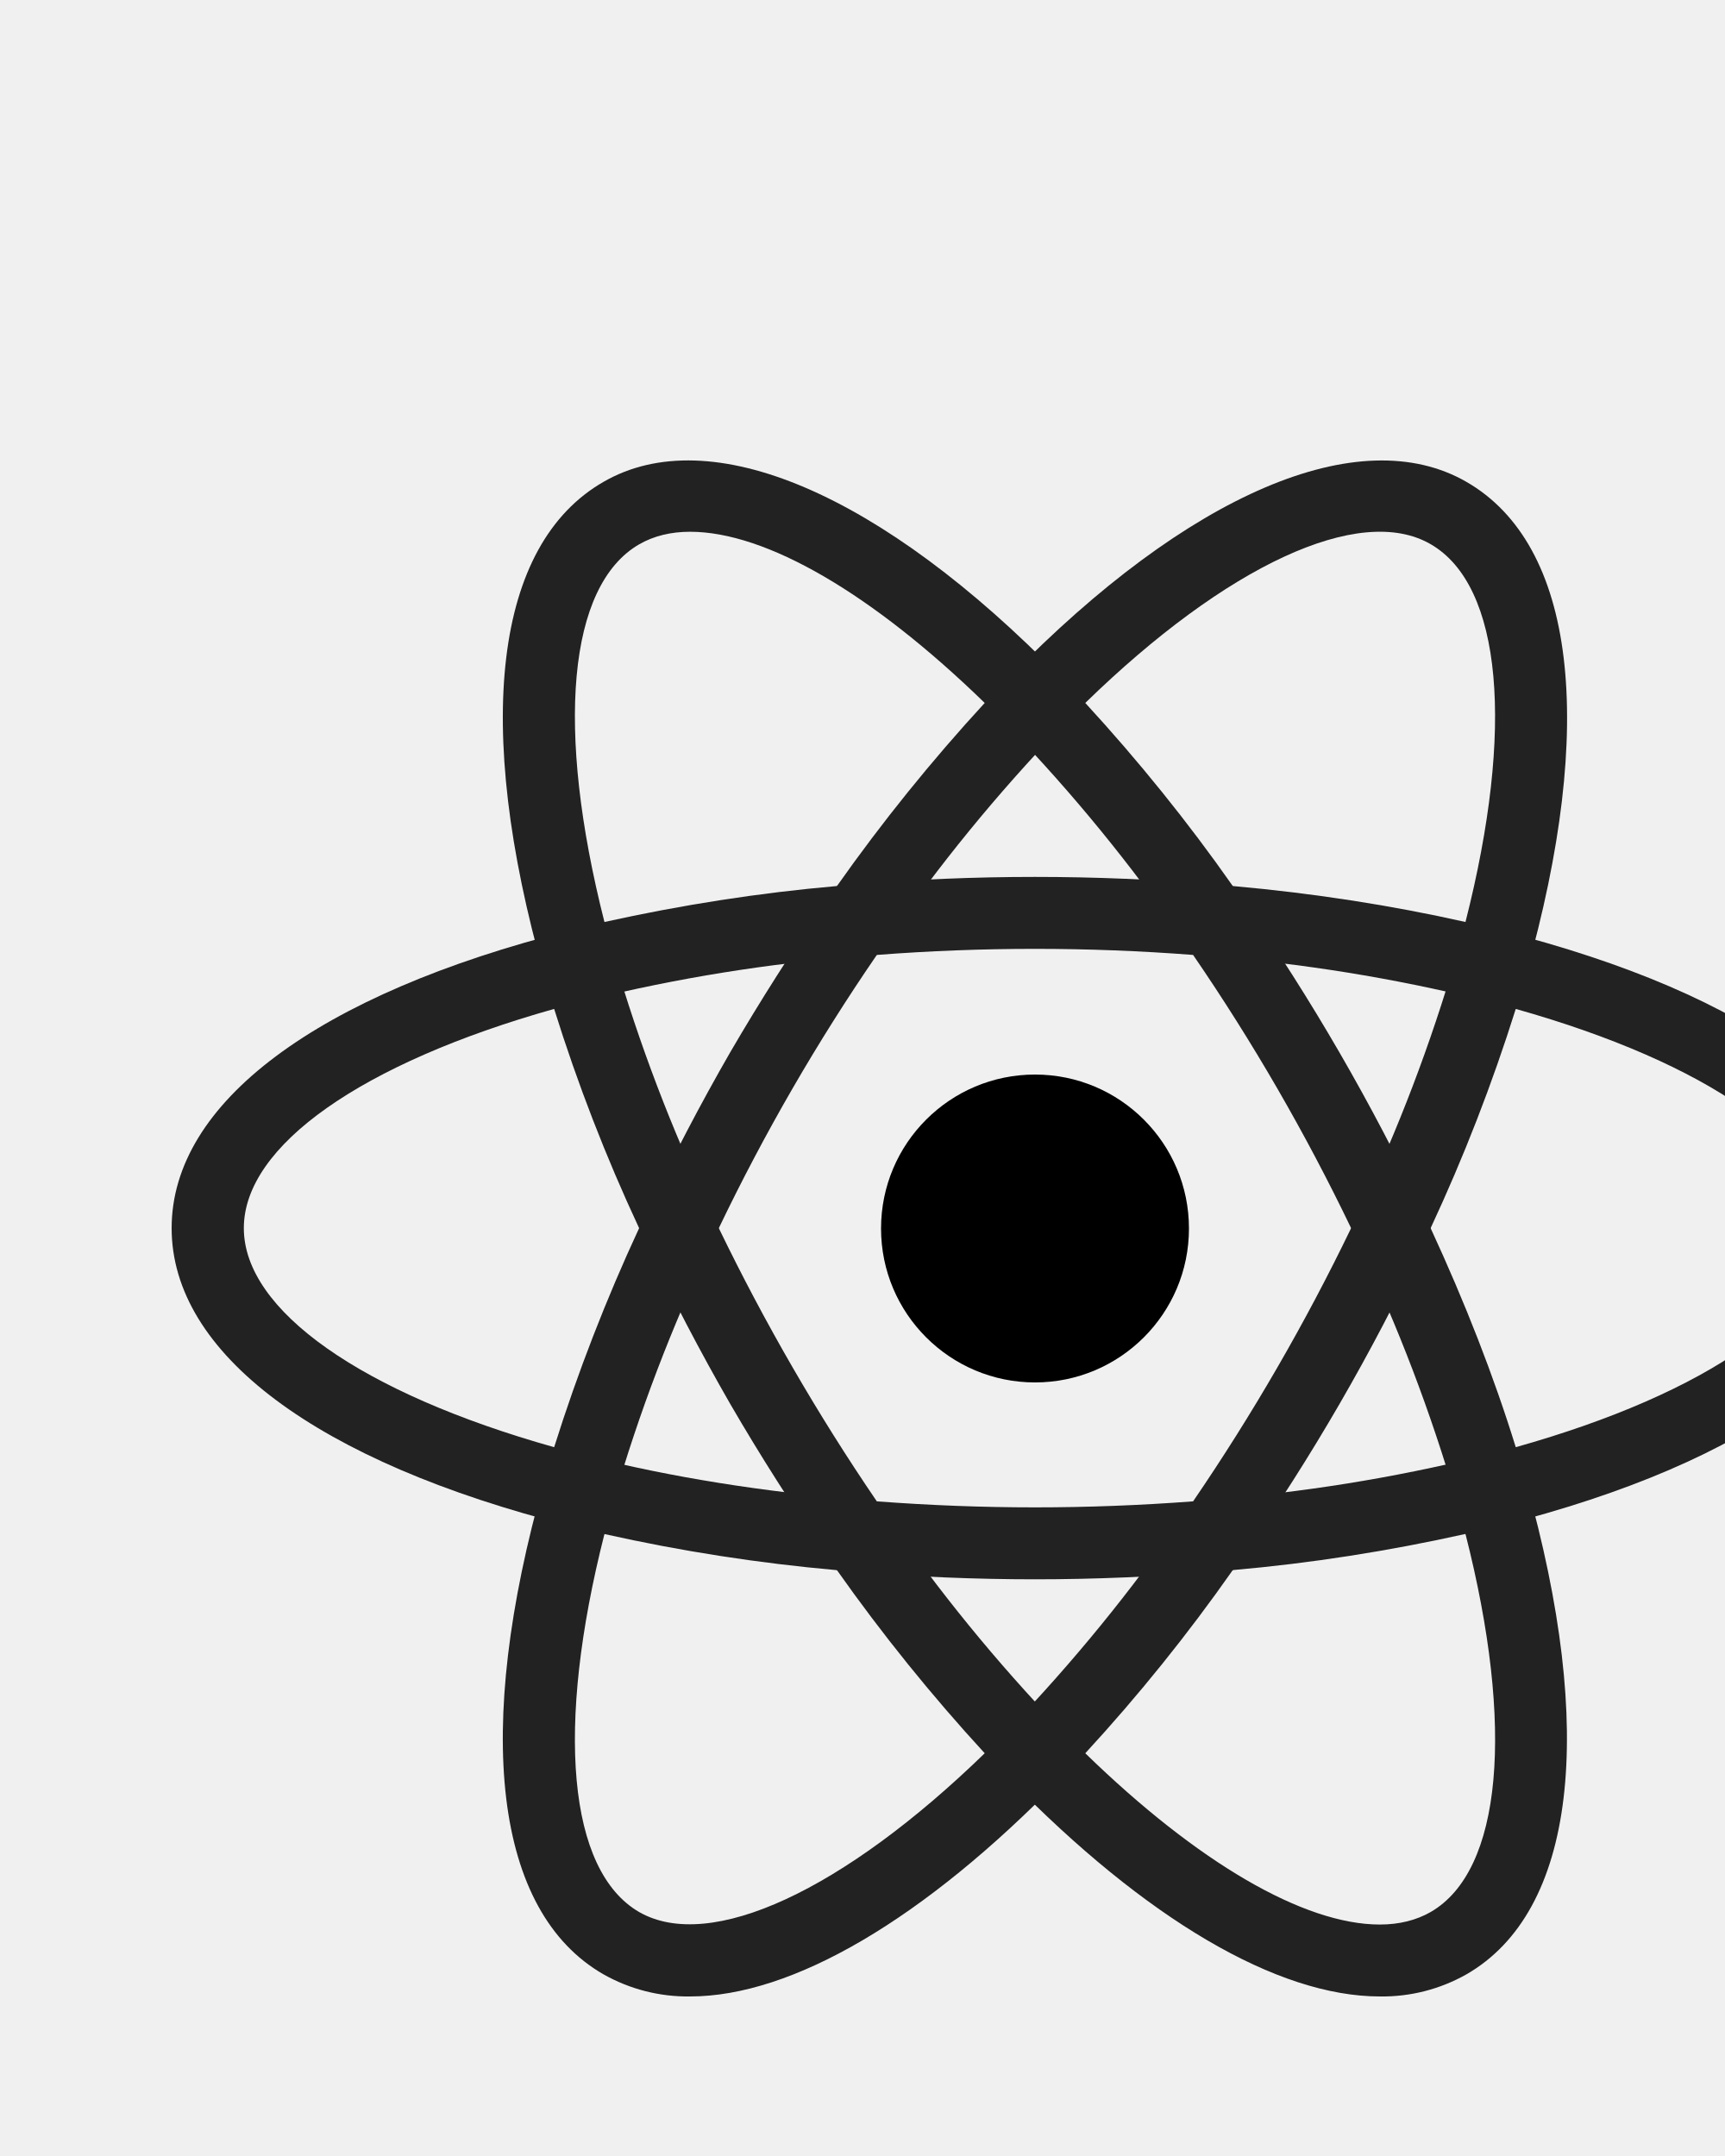
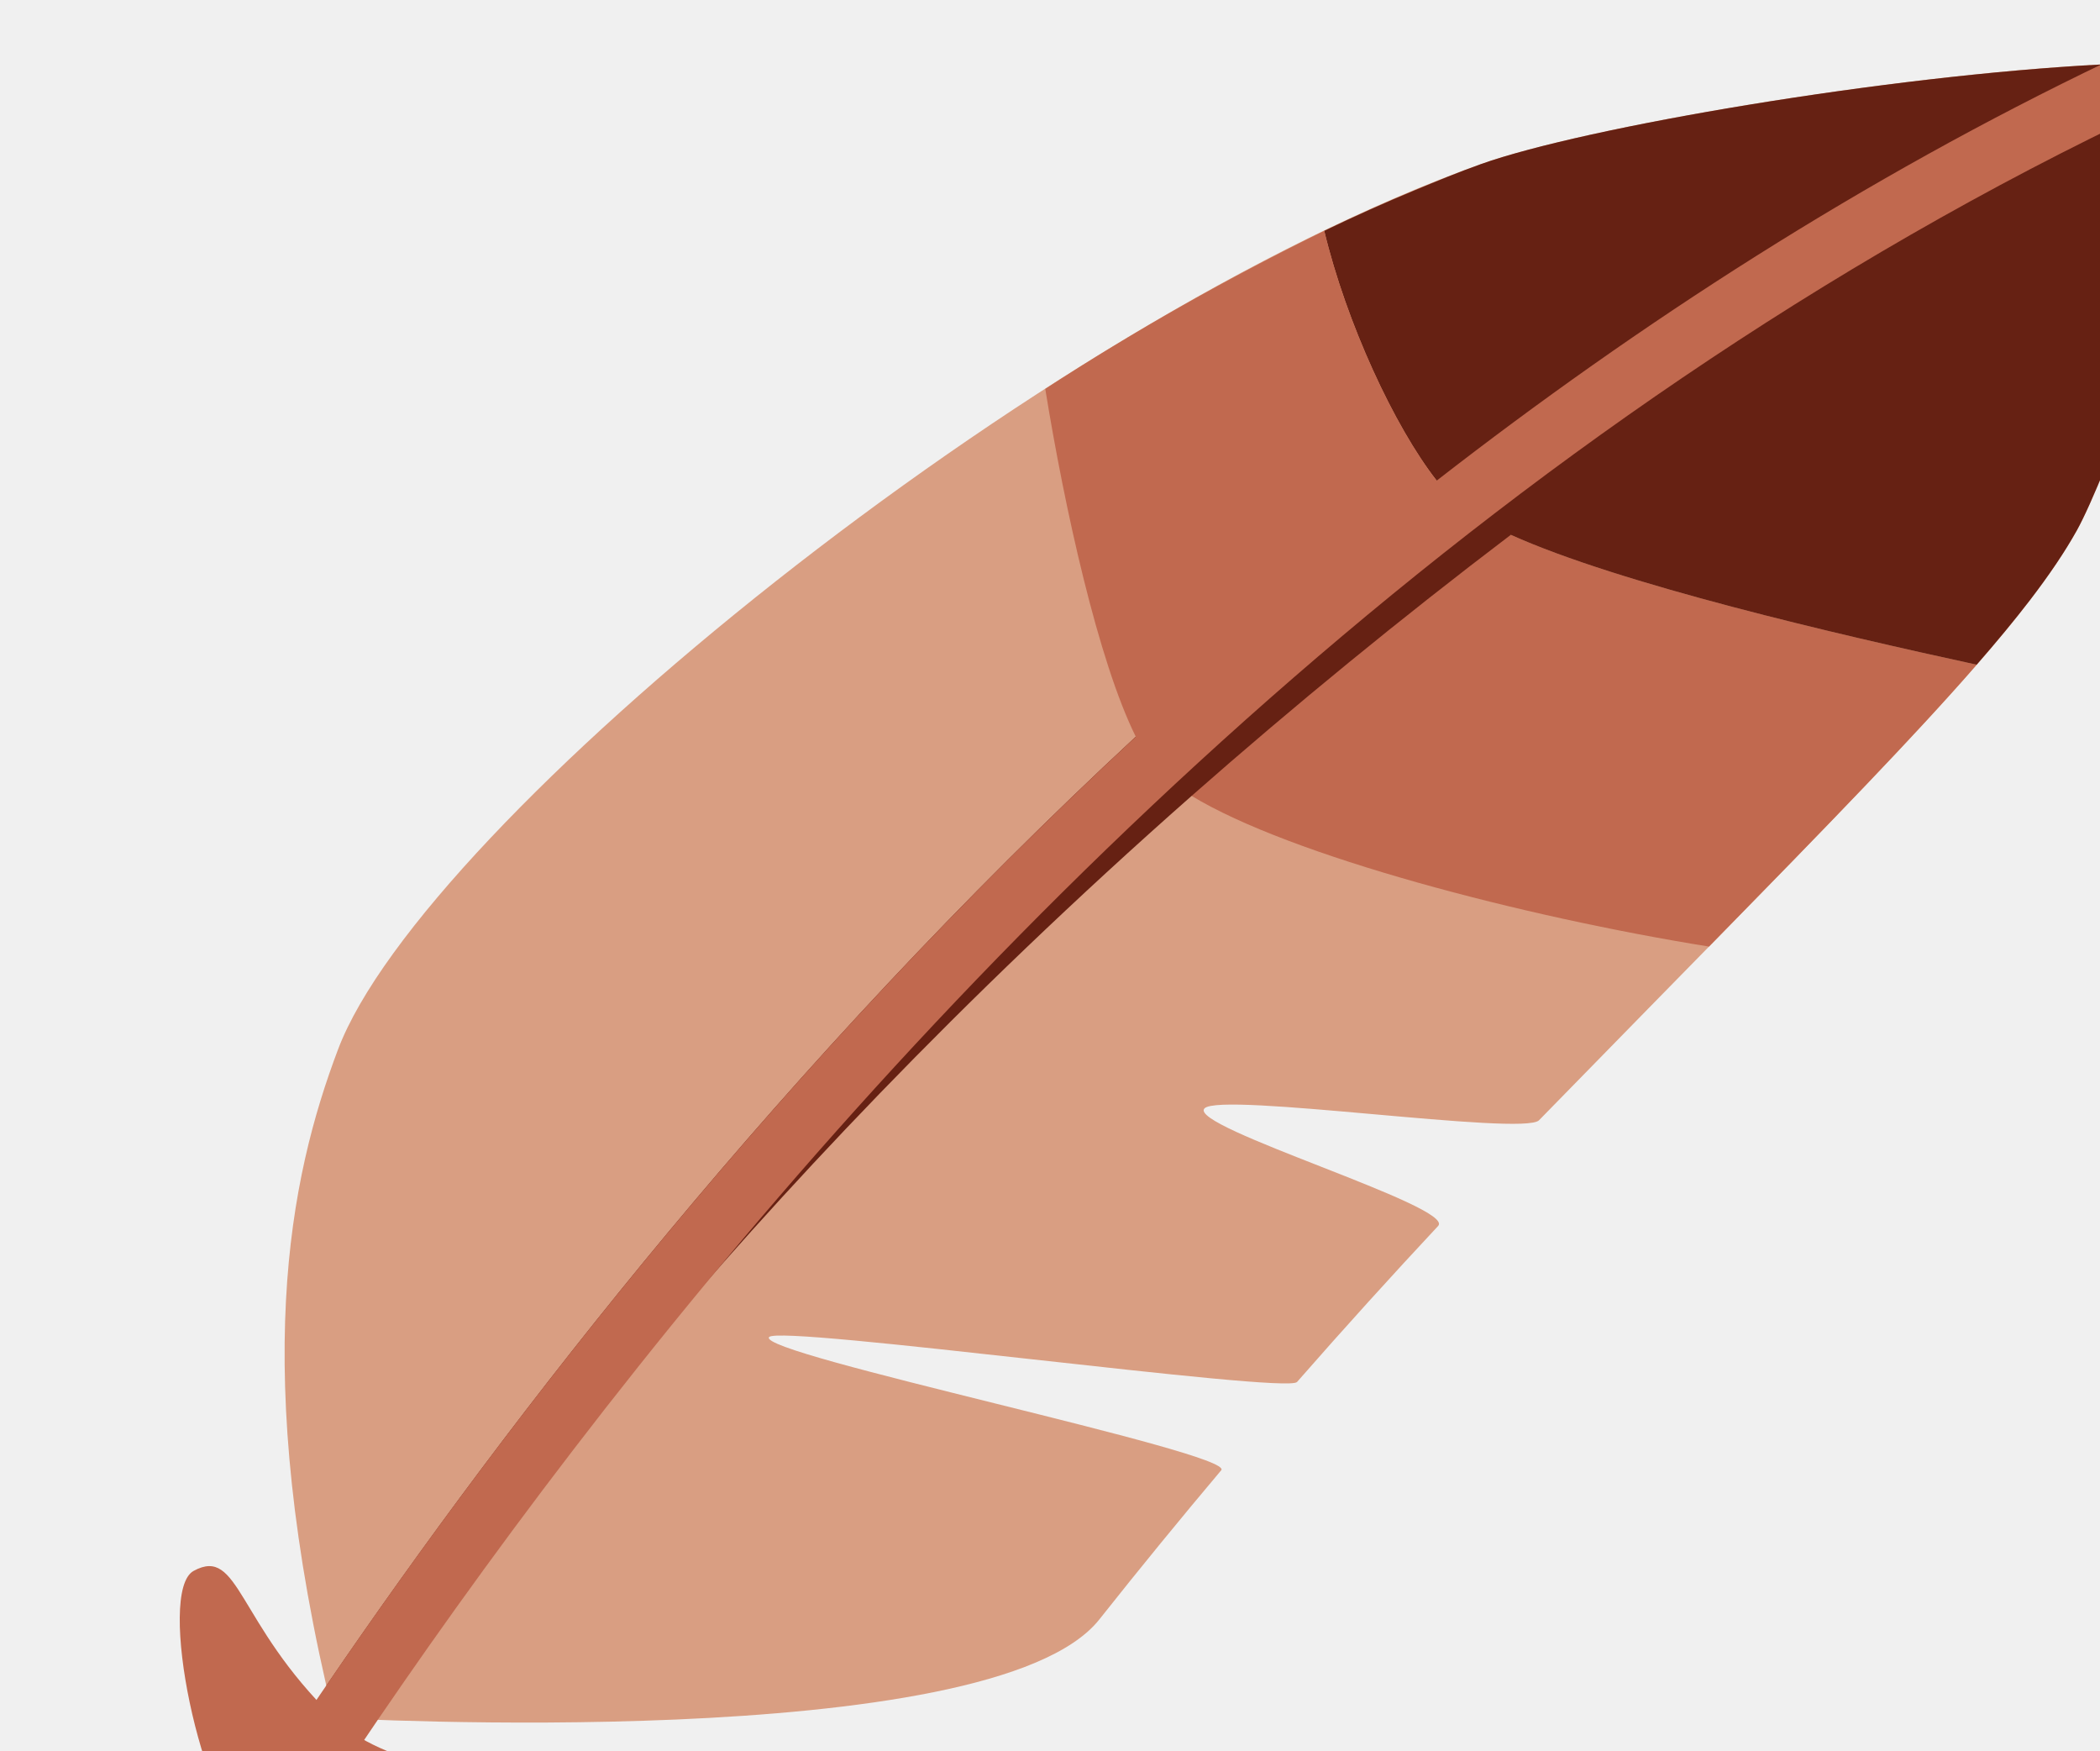
- <svg xmlns="http://www.w3.org/2000/svg" viewBox="0 -3 20 25">
-   <style>
-       path { fill: #222; }
-       @media (prefers-color-scheme: dark) {
-         path { fill: #ffffff; }
-       }
-   </style>
-   <svg fill="currentColor" width="31" height="31">
-     <circle cx="12" cy="11.245" r="1.785" fill="currentColor" />
-     <path fill="currentColor" d="m7.002 14.794l-.395-.101c-2.934-.741-4.617-2.001-4.617-3.452c0-1.452 1.684-2.711 4.617-3.452l.395-.1l.111.391a19.507 19.507 0 0 0 1.136 2.983l.085.178l-.085.178c-.46.963-.841 1.961-1.136 2.985l-.111.39zm-.577-6.095c-2.229.628-3.598 1.586-3.598 2.542c0 .954 1.368 1.913 3.598 2.54c.273-.868.603-1.717.985-2.54a20.356 20.356 0 0 1-.985-2.542zm10.572 6.095l-.11-.392a19.628 19.628 0 0 0-1.137-2.984l-.085-.177l.085-.179c.46-.961.839-1.96 1.137-2.984l.11-.39l.395.1c2.935.741 4.617 2 4.617 3.453c0 1.452-1.683 2.711-4.617 3.452l-.395.101zm-.41-3.553c.4.866.733 1.718.987 2.54c2.23-.627 3.599-1.586 3.599-2.54c0-.956-1.368-1.913-3.599-2.542a20.683 20.683 0 0 1-.987 2.542z" />
-     <path fill="currentColor" d="m6.419 8.695l-.11-.39c-.826-2.908-.576-4.991.687-5.717c1.235-.715 3.222.13 5.303 2.265l.284.292l-.284.291a19.718 19.718 0 0 0-2.02 2.474l-.113.162l-.196.016a19.646 19.646 0 0 0-3.157.509l-.394.098zm1.582-5.529c-.224 0-.422.049-.589.145c-.828.477-.974 2.138-.404 4.38c.891-.197 1.79-.338 2.696-.417a21.058 21.058 0 0 1 1.713-2.123c-1.303-1.267-2.533-1.985-3.416-1.985zm7.997 16.984c-1.188 0-2.714-.896-4.298-2.522l-.283-.291l.283-.29a19.827 19.827 0 0 0 2.021-2.477l.112-.16l.194-.019a19.473 19.473 0 0 0 3.158-.507l.395-.1l.111.391c.822 2.906.573 4.992-.688 5.718a1.978 1.978 0 0 1-1.005.257zm-3.415-2.82c1.302 1.267 2.533 1.986 3.415 1.986c.225 0 .423-.05.589-.145c.829-.478.976-2.142.404-4.384c-.89.198-1.79.34-2.698.419a20.526 20.526 0 0 1-1.71 2.124z" />
-     <path fill="currentColor" d="m17.58 8.695l-.395-.099a19.477 19.477 0 0 0-3.158-.509l-.194-.017l-.112-.162A19.551 19.551 0 0 0 11.7 5.434l-.283-.291l.283-.29c2.08-2.134 4.066-2.979 5.303-2.265c1.262.727 1.513 2.81.688 5.717l-.111.39zm-3.287-1.421c.954.085 1.858.228 2.698.417c.571-2.242.425-3.903-.404-4.381c-.824-.477-2.375.253-4.004 1.841c.616.67 1.188 1.378 1.71 2.123zM8.001 20.15a1.983 1.983 0 0 1-1.005-.257c-1.263-.726-1.513-2.811-.688-5.718l.108-.391l.395.1c.964.243 2.026.414 3.158.507l.194.019l.113.16c.604.878 1.28 1.707 2.02 2.477l.284.29l-.284.291c-1.583 1.627-3.109 2.522-4.295 2.522zm-.993-5.362c-.57 2.242-.424 3.906.404 4.384c.825.47 2.371-.255 4.005-1.842a21.17 21.17 0 0 1-1.713-2.123a20.692 20.692 0 0 1-2.696-.419z" />
-     <path fill="currentColor" d="M12 15.313c-.687 0-1.392-.029-2.1-.088l-.196-.017l-.113-.162a25.697 25.697 0 0 1-1.126-1.769a26.028 26.028 0 0 1-.971-1.859l-.084-.177l.084-.179c.299-.632.622-1.252.971-1.858c.347-.596.726-1.192 1.126-1.77l.113-.16l.196-.018a25.148 25.148 0 0 1 4.198 0l.194.019l.113.16a25.136 25.136 0 0 1 2.1 3.628l.083.179l-.083.177a24.742 24.742 0 0 1-2.1 3.628l-.113.162l-.194.017c-.706.057-1.412.087-2.098.087zm-1.834-.904c1.235.093 2.433.093 3.667 0a24.469 24.469 0 0 0 1.832-3.168a23.916 23.916 0 0 0-1.832-3.168a23.877 23.877 0 0 0-3.667 0a23.743 23.743 0 0 0-1.832 3.168a24.82 24.82 0 0 0 1.832 3.168z" />
+ <svg xmlns="http://www.w3.org/2000/svg" viewBox="0 0 30 25">
+   <svg width="32" height="32" viewBox="0 0 36 36">
+     <path fill="#C1694F" d="M4.048 29.644c-.811-.558-1.541-4.073-.936-4.404c.738-.402.686.835 2.255 2.362c1.569 1.528 6.47.913 7.708 1.326c1.363.455-6.385 2.533-9.027.716z" />
+     <path fill="#D99E82" d="M5.367 27.603C4 22 4.655 18.919 5.433 16.861C6.8 13.24 16.699 5.169 23.8 2.637C25.678 1.967 31.62 1 35 1c.589 2.332-1.174 6.717-1.62 7.518c-1.009 1.81-3.564 4.273-8.646 9.482c-.252.258-5.119-.46-5.376-.191c-.283.296 4.044 1.579 3.755 1.889c-.738.79-1.495 1.624-2.268 2.507c-.172.196-8.311-.923-8.484-.722c-.232.27 7.501 1.862 7.266 2.14c-.645.765-1.299 1.564-1.959 2.397c-1.725 2.178-12.301 1.583-12.301 1.583z" />
+     <path fill="#C1694F" d="M19.15 12.787c1.588.966 5.331 1.943 8.316 2.422c1.898-1.937 3.299-3.378 4.302-4.529c-2.259-.49-5.742-1.3-7.487-2.087l-.816-.403l-4.872 4.17l.557.427z" />
+     <path fill="#662113" d="M35.088 1.514A3.85 3.85 0 0 0 35 1c-.378 0-.792.014-1.225.036c-3.438.178-8.307 1.006-9.975 1.601c-.345.123-.702.27-1.059.418c-.478.198-.964.416-1.459.654c.356 1.481 1.126 3.144 1.807 4.013a72.185 72.185 0 0 0-4.836 4.115C12.598 17.085 8.232 22.709 5.248 27.079c.04.174.076.344.12.524c0 0 .219.012.589.026c1.482-2.288 5.703-8.239 13.194-14.841a91.61 91.61 0 0 1 5.13-4.195c1.745.787 5.228 1.597 7.487 2.087c.322-.369.606-.712.849-1.028c.316-.412.569-.785.763-1.134c.415-.746 1.969-4.594 1.708-7.004z" />
+     <path fill="#C1694F" d="M35 1c-.369 0-.751-.003-1.138-.008c-3.915 1.874-7.509 4.194-10.772 6.73c-.68-.87-1.451-2.532-1.807-4.013a42.574 42.574 0 0 0-4.484 2.539c.309 1.911.852 4.377 1.455 5.589C6.827 22.441.638 34.605.553 34.776a.5.5 0 0 0 .895.448c.119-.238 12.144-23.883 33.659-33.72A7.693 7.693 0 0 0 35 1z" />
  </svg>
</svg>
